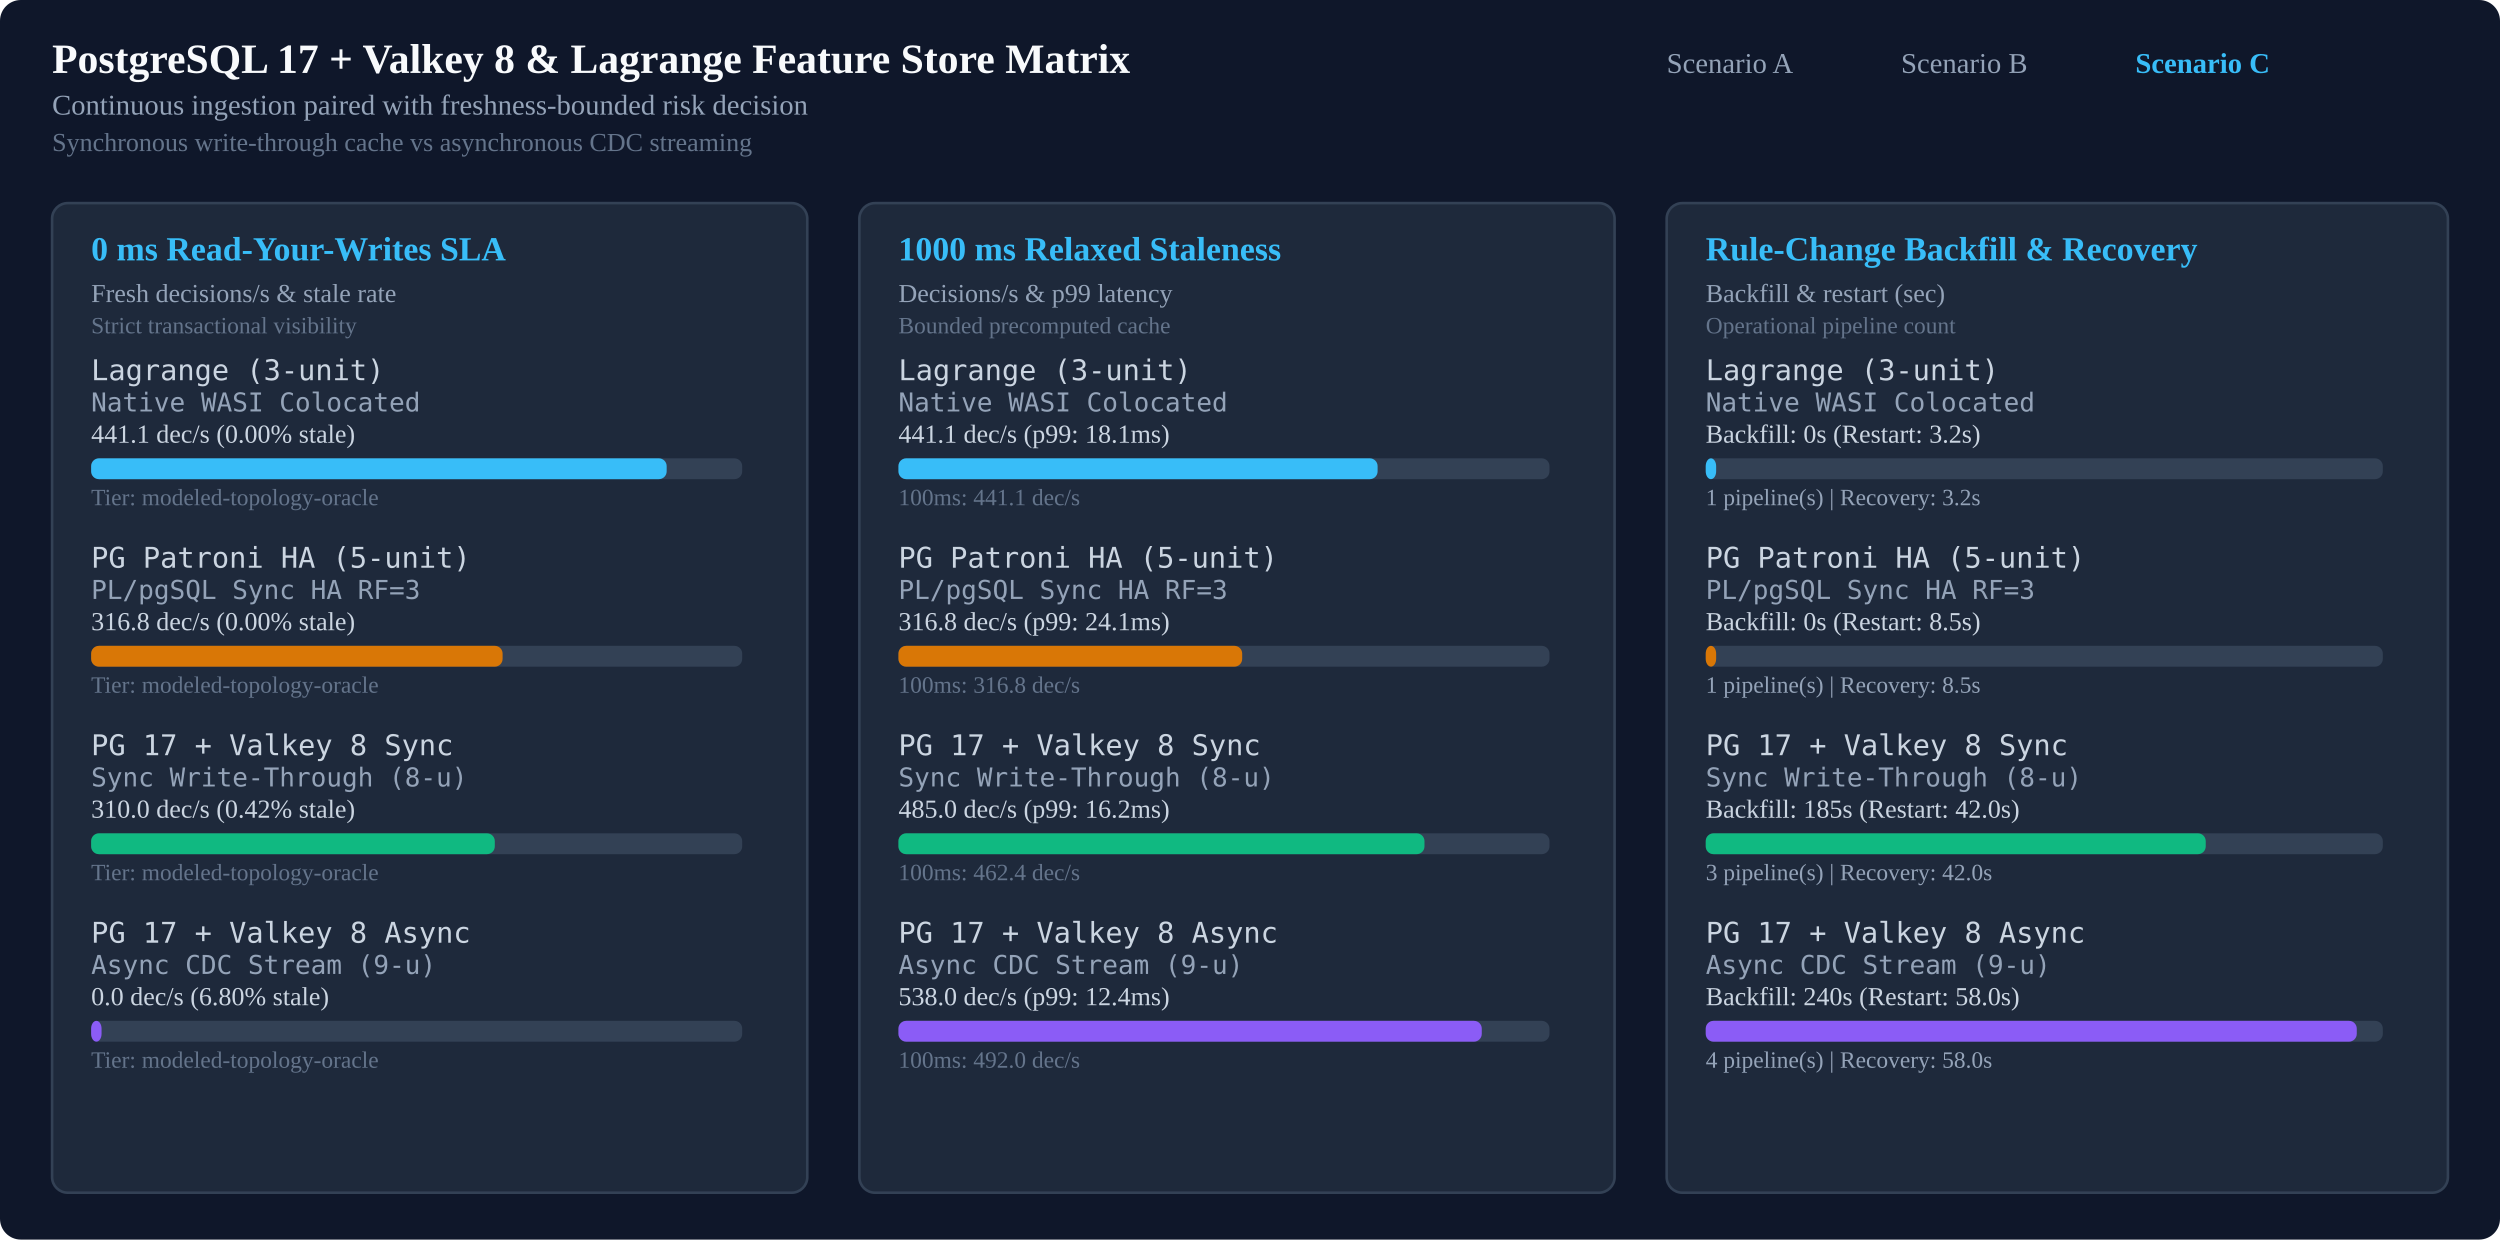
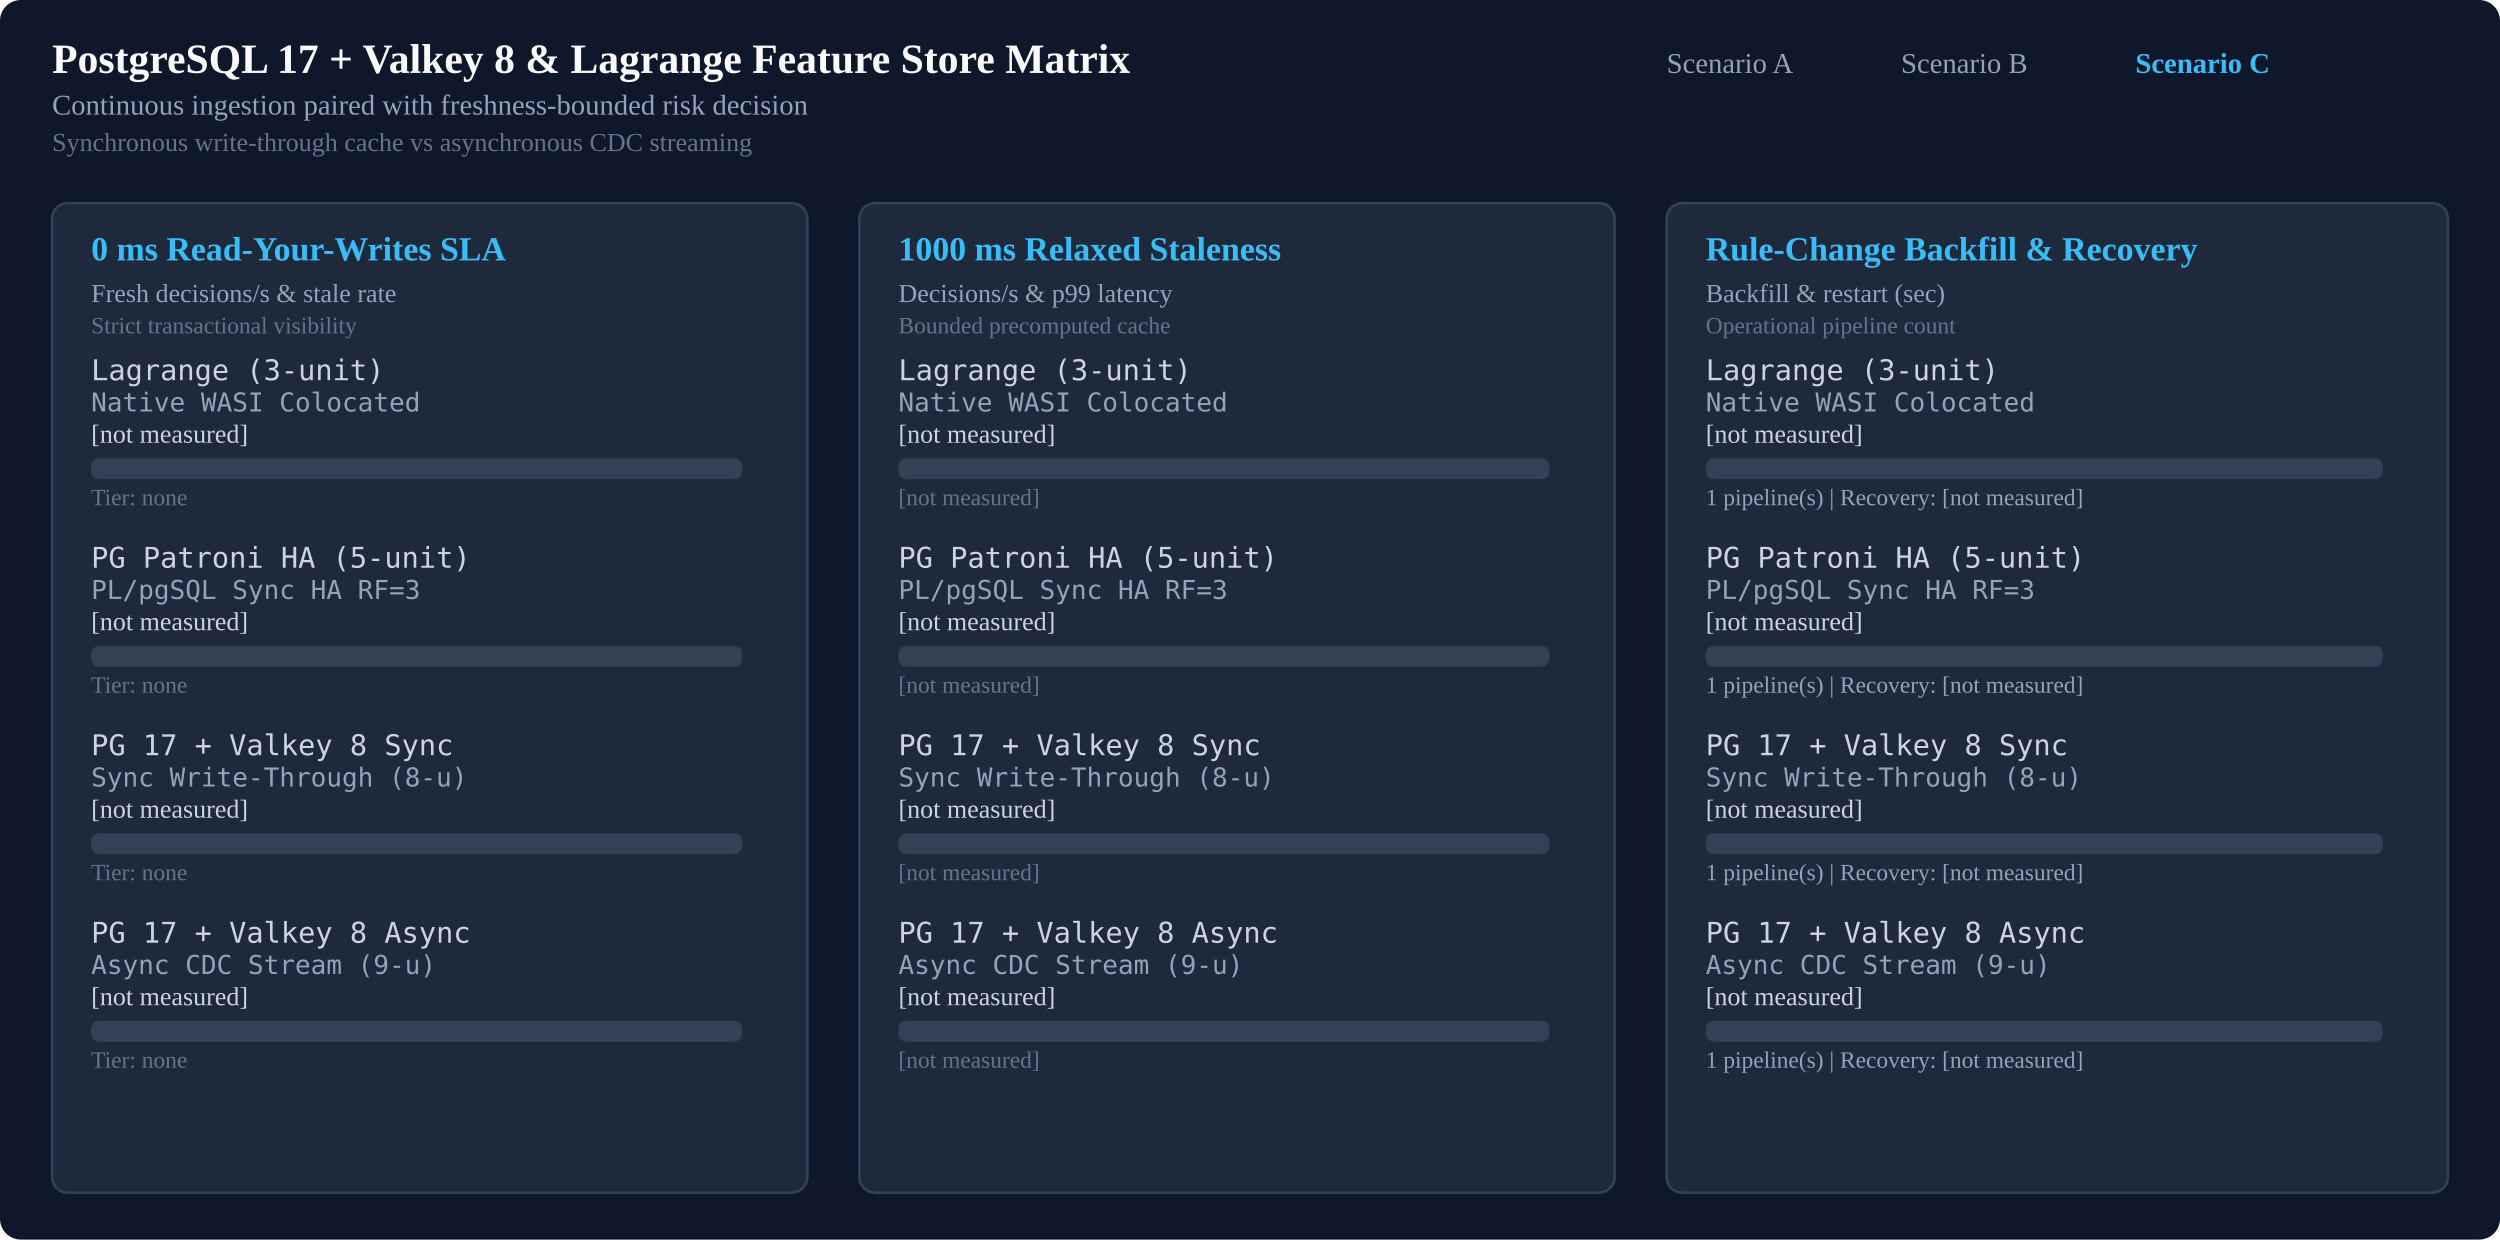
<svg xmlns="http://www.w3.org/2000/svg" viewBox="0 0 960 476" width="960" height="476">
  <rect width="960" height="476" fill="#0f172a" rx="8" />
  <text x="20" y="28" fill="#f8fafc" font-size="16" font-weight="bold">PostgreSQL 17 + Valkey 8 &amp; Lagrange Feature Store Matrix</text>
  <text x="20" y="44" fill="#94a3b8" font-size="11">Continuous ingestion paired with freshness-bounded risk decision</text>
  <text x="20" y="58" fill="#64748b" font-size="10">Synchronous write-through cache vs asynchronous CDC streaming</text>
  <a href="tidb-reference-scenarios.md#scenario-a-tidb-oltp-baseline">
    <text x="640" y="28" fill="#94a3b8" font-size="11">Scenario A</text>
  </a>
  <a href="tidb-reference-scenarios.md#scenario-b-tidb-distributed-risk-decision">
    <text x="730" y="28" fill="#94a3b8" font-size="11">Scenario B</text>
  </a>
  <a href="tidb-reference-scenarios.md#scenario-c-streaming-feature-risk-decision">
    <text x="820" y="28" fill="#38bdf8" font-size="11" font-weight="bold">Scenario C</text>
  </a>
  <rect x="20" y="78" width="290" height="380" fill="#1e293b" rx="6" stroke="#334155" />
  <a href="tidb-reference-scenarios.md#scenario-c-streaming-feature-risk-decision">
    <text x="35" y="100" fill="#38bdf8" font-size="13" font-weight="bold">0 ms Read-Your-Writes SLA</text>
  </a>
  <text x="35" y="116" fill="#94a3b8" font-size="10">Fresh decisions/s &amp; stale rate</text>
  <text x="35" y="128" fill="#64748b" font-size="9">Strict transactional visibility</text>
  <rect x="330" y="78" width="290" height="380" fill="#1e293b" rx="6" stroke="#334155" />
  <a href="tidb-reference-scenarios.md#scenario-c-streaming-feature-risk-decision">
    <text x="345" y="100" fill="#38bdf8" font-size="13" font-weight="bold">1000 ms Relaxed Staleness</text>
  </a>
  <text x="345" y="116" fill="#94a3b8" font-size="10">Decisions/s &amp; p99 latency</text>
  <text x="345" y="128" fill="#64748b" font-size="9">Bounded precomputed cache</text>
  <rect x="640" y="78" width="300" height="380" fill="#1e293b" rx="6" stroke="#334155" />
  <a href="tidb-reference-scenarios.md#scenario-c-streaming-feature-risk-decision">
    <text x="655" y="100" fill="#38bdf8" font-size="13" font-weight="bold">Rule-Change Backfill &amp; Recovery</text>
  </a>
  <text x="655" y="116" fill="#94a3b8" font-size="10">Backfill &amp; restart (sec)</text>
  <text x="655" y="128" fill="#64748b" font-size="9">Operational pipeline count</text>
  <text x="35" y="146" fill="#cbd5e1" font-size="11" font-family="monospace">Lagrange (3-unit)</text>
  <text x="35" y="158" fill="#94a3b8" font-size="10" font-family="monospace">Native WASI Colocated</text>
-   <text x="35" y="170" fill="#cbd5e1" font-size="10">441.1 dec/s (0.00% stale)</text>
+   <text x="35" y="170" fill="#cbd5e1" font-size="10">[not measured]</text>
  <rect x="35" y="176" width="250" height="8" fill="#334155" rx="3" />
-   <rect x="35" y="176" width="221" height="8" fill="#38bdf8" rx="3" />
-   <text x="35" y="194" fill="#64748b" font-size="9">Tier: modeled-topology-oracle</text>
+   <text x="35" y="194" fill="#64748b" font-size="9">Tier: none</text>
  <text x="345" y="146" fill="#cbd5e1" font-size="11" font-family="monospace">Lagrange (3-unit)</text>
  <text x="345" y="158" fill="#94a3b8" font-size="10" font-family="monospace">Native WASI Colocated</text>
-   <text x="345" y="170" fill="#cbd5e1" font-size="10">441.1 dec/s (p99: 18.1ms)</text>
+   <text x="345" y="170" fill="#cbd5e1" font-size="10">[not measured]</text>
  <rect x="345" y="176" width="250" height="8" fill="#334155" rx="3" />
-   <rect x="345" y="176" width="184" height="8" fill="#38bdf8" rx="3" />
-   <text x="345" y="194" fill="#64748b" font-size="9">100ms: 441.1 dec/s</text>
+   <text x="345" y="194" fill="#64748b" font-size="9">[not measured]</text>
  <text x="655" y="146" fill="#cbd5e1" font-size="11" font-family="monospace">Lagrange (3-unit)</text>
  <text x="655" y="158" fill="#94a3b8" font-size="10" font-family="monospace">Native WASI Colocated</text>
-   <text x="655" y="170" fill="#cbd5e1" font-size="10">Backfill: 0s (Restart: 3.2s)</text>
+   <text x="655" y="170" fill="#cbd5e1" font-size="10">[not measured]</text>
  <rect x="655" y="176" width="260" height="8" fill="#334155" rx="3" />
-   <rect x="655" y="176" width="4" height="8" fill="#38bdf8" rx="3" />
-   <text x="655" y="194" fill="#94a3b8" font-size="9">1 pipeline(s) | Recovery: 3.2s</text>
+   <text x="655" y="194" fill="#94a3b8" font-size="9">1 pipeline(s) | Recovery: [not measured]</text>
  <text x="35" y="218" fill="#cbd5e1" font-size="11" font-family="monospace">PG Patroni HA (5-unit)</text>
  <text x="35" y="230" fill="#94a3b8" font-size="10" font-family="monospace">PL/pgSQL Sync HA RF=3</text>
-   <text x="35" y="242" fill="#cbd5e1" font-size="10">316.8 dec/s (0.00% stale)</text>
+   <text x="35" y="242" fill="#cbd5e1" font-size="10">[not measured]</text>
  <rect x="35" y="248" width="250" height="8" fill="#334155" rx="3" />
-   <rect x="35" y="248" width="158" height="8" fill="#d97706" rx="3" />
-   <text x="35" y="266" fill="#64748b" font-size="9">Tier: modeled-topology-oracle</text>
+   <text x="35" y="266" fill="#64748b" font-size="9">Tier: none</text>
  <text x="345" y="218" fill="#cbd5e1" font-size="11" font-family="monospace">PG Patroni HA (5-unit)</text>
  <text x="345" y="230" fill="#94a3b8" font-size="10" font-family="monospace">PL/pgSQL Sync HA RF=3</text>
-   <text x="345" y="242" fill="#cbd5e1" font-size="10">316.8 dec/s (p99: 24.1ms)</text>
+   <text x="345" y="242" fill="#cbd5e1" font-size="10">[not measured]</text>
  <rect x="345" y="248" width="250" height="8" fill="#334155" rx="3" />
-   <rect x="345" y="248" width="132" height="8" fill="#d97706" rx="3" />
-   <text x="345" y="266" fill="#64748b" font-size="9">100ms: 316.8 dec/s</text>
+   <text x="345" y="266" fill="#64748b" font-size="9">[not measured]</text>
  <text x="655" y="218" fill="#cbd5e1" font-size="11" font-family="monospace">PG Patroni HA (5-unit)</text>
  <text x="655" y="230" fill="#94a3b8" font-size="10" font-family="monospace">PL/pgSQL Sync HA RF=3</text>
-   <text x="655" y="242" fill="#cbd5e1" font-size="10">Backfill: 0s (Restart: 8.5s)</text>
+   <text x="655" y="242" fill="#cbd5e1" font-size="10">[not measured]</text>
  <rect x="655" y="248" width="260" height="8" fill="#334155" rx="3" />
-   <rect x="655" y="248" width="4" height="8" fill="#d97706" rx="3" />
-   <text x="655" y="266" fill="#94a3b8" font-size="9">1 pipeline(s) | Recovery: 8.5s</text>
+   <text x="655" y="266" fill="#94a3b8" font-size="9">1 pipeline(s) | Recovery: [not measured]</text>
  <text x="35" y="290" fill="#cbd5e1" font-size="11" font-family="monospace">PG 17 + Valkey 8 Sync</text>
  <text x="35" y="302" fill="#94a3b8" font-size="10" font-family="monospace">Sync Write-Through (8-u)</text>
-   <text x="35" y="314" fill="#cbd5e1" font-size="10">310.0 dec/s (0.42% stale)</text>
+   <text x="35" y="314" fill="#cbd5e1" font-size="10">[not measured]</text>
  <rect x="35" y="320" width="250" height="8" fill="#334155" rx="3" />
-   <rect x="35" y="320" width="155" height="8" fill="#10b981" rx="3" />
-   <text x="35" y="338" fill="#64748b" font-size="9">Tier: modeled-topology-oracle</text>
+   <text x="35" y="338" fill="#64748b" font-size="9">Tier: none</text>
  <text x="345" y="290" fill="#cbd5e1" font-size="11" font-family="monospace">PG 17 + Valkey 8 Sync</text>
  <text x="345" y="302" fill="#94a3b8" font-size="10" font-family="monospace">Sync Write-Through (8-u)</text>
-   <text x="345" y="314" fill="#cbd5e1" font-size="10">485.0 dec/s (p99: 16.2ms)</text>
+   <text x="345" y="314" fill="#cbd5e1" font-size="10">[not measured]</text>
  <rect x="345" y="320" width="250" height="8" fill="#334155" rx="3" />
-   <rect x="345" y="320" width="202" height="8" fill="#10b981" rx="3" />
-   <text x="345" y="338" fill="#64748b" font-size="9">100ms: 462.4 dec/s</text>
+   <text x="345" y="338" fill="#64748b" font-size="9">[not measured]</text>
  <text x="655" y="290" fill="#cbd5e1" font-size="11" font-family="monospace">PG 17 + Valkey 8 Sync</text>
  <text x="655" y="302" fill="#94a3b8" font-size="10" font-family="monospace">Sync Write-Through (8-u)</text>
-   <text x="655" y="314" fill="#cbd5e1" font-size="10">Backfill: 185s (Restart: 42.0s)</text>
+   <text x="655" y="314" fill="#cbd5e1" font-size="10">[not measured]</text>
  <rect x="655" y="320" width="260" height="8" fill="#334155" rx="3" />
-   <rect x="655" y="320" width="192" height="8" fill="#10b981" rx="3" />
-   <text x="655" y="338" fill="#94a3b8" font-size="9">3 pipeline(s) | Recovery: 42.0s</text>
+   <text x="655" y="338" fill="#94a3b8" font-size="9">1 pipeline(s) | Recovery: [not measured]</text>
  <text x="35" y="362" fill="#cbd5e1" font-size="11" font-family="monospace">PG 17 + Valkey 8 Async</text>
  <text x="35" y="374" fill="#94a3b8" font-size="10" font-family="monospace">Async CDC Stream (9-u)</text>
-   <text x="35" y="386" fill="#cbd5e1" font-size="10">0.0 dec/s (6.80% stale)</text>
+   <text x="35" y="386" fill="#cbd5e1" font-size="10">[not measured]</text>
  <rect x="35" y="392" width="250" height="8" fill="#334155" rx="3" />
-   <rect x="35" y="392" width="4" height="8" fill="#8b5cf6" rx="3" />
-   <text x="35" y="410" fill="#64748b" font-size="9">Tier: modeled-topology-oracle</text>
+   <text x="35" y="410" fill="#64748b" font-size="9">Tier: none</text>
  <text x="345" y="362" fill="#cbd5e1" font-size="11" font-family="monospace">PG 17 + Valkey 8 Async</text>
  <text x="345" y="374" fill="#94a3b8" font-size="10" font-family="monospace">Async CDC Stream (9-u)</text>
-   <text x="345" y="386" fill="#cbd5e1" font-size="10">538.0 dec/s (p99: 12.4ms)</text>
+   <text x="345" y="386" fill="#cbd5e1" font-size="10">[not measured]</text>
  <rect x="345" y="392" width="250" height="8" fill="#334155" rx="3" />
-   <rect x="345" y="392" width="224" height="8" fill="#8b5cf6" rx="3" />
-   <text x="345" y="410" fill="#64748b" font-size="9">100ms: 492.0 dec/s</text>
+   <text x="345" y="410" fill="#64748b" font-size="9">[not measured]</text>
  <text x="655" y="362" fill="#cbd5e1" font-size="11" font-family="monospace">PG 17 + Valkey 8 Async</text>
  <text x="655" y="374" fill="#94a3b8" font-size="10" font-family="monospace">Async CDC Stream (9-u)</text>
-   <text x="655" y="386" fill="#cbd5e1" font-size="10">Backfill: 240s (Restart: 58.0s)</text>
+   <text x="655" y="386" fill="#cbd5e1" font-size="10">[not measured]</text>
  <rect x="655" y="392" width="260" height="8" fill="#334155" rx="3" />
-   <rect x="655" y="392" width="250" height="8" fill="#8b5cf6" rx="3" />
-   <text x="655" y="410" fill="#94a3b8" font-size="9">4 pipeline(s) | Recovery: 58.0s</text>
+   <text x="655" y="410" fill="#94a3b8" font-size="9">1 pipeline(s) | Recovery: [not measured]</text>
</svg>
